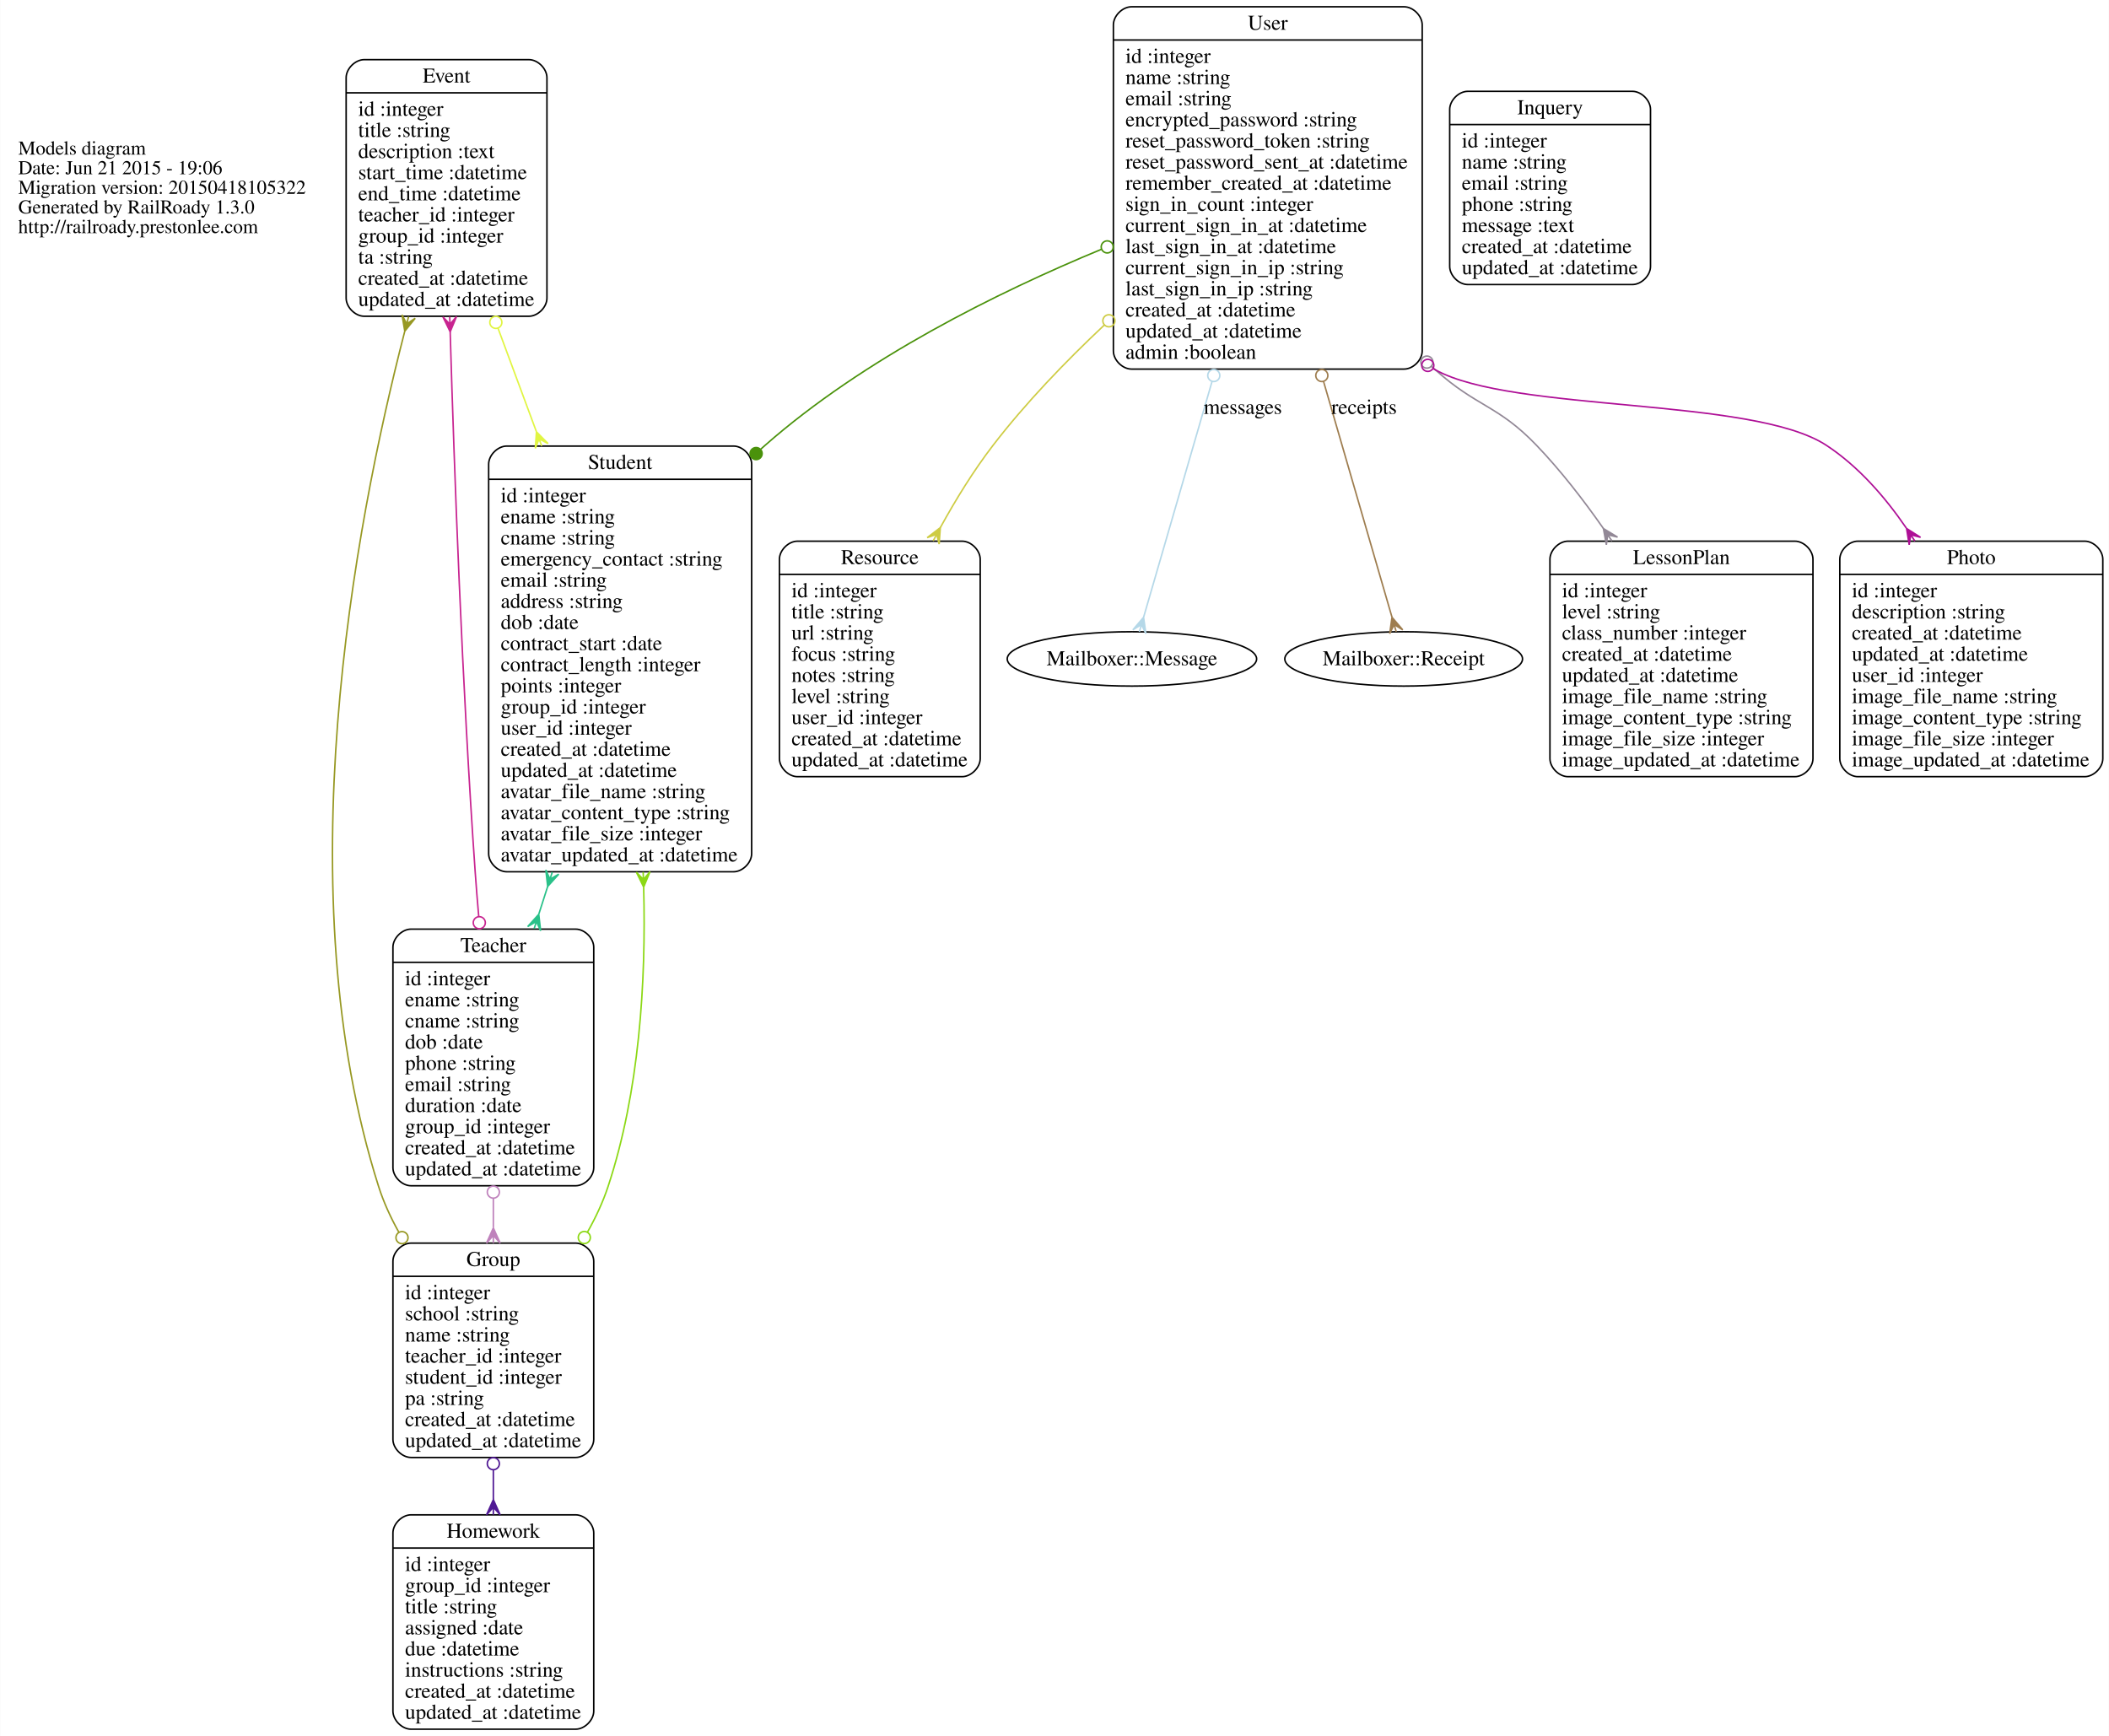
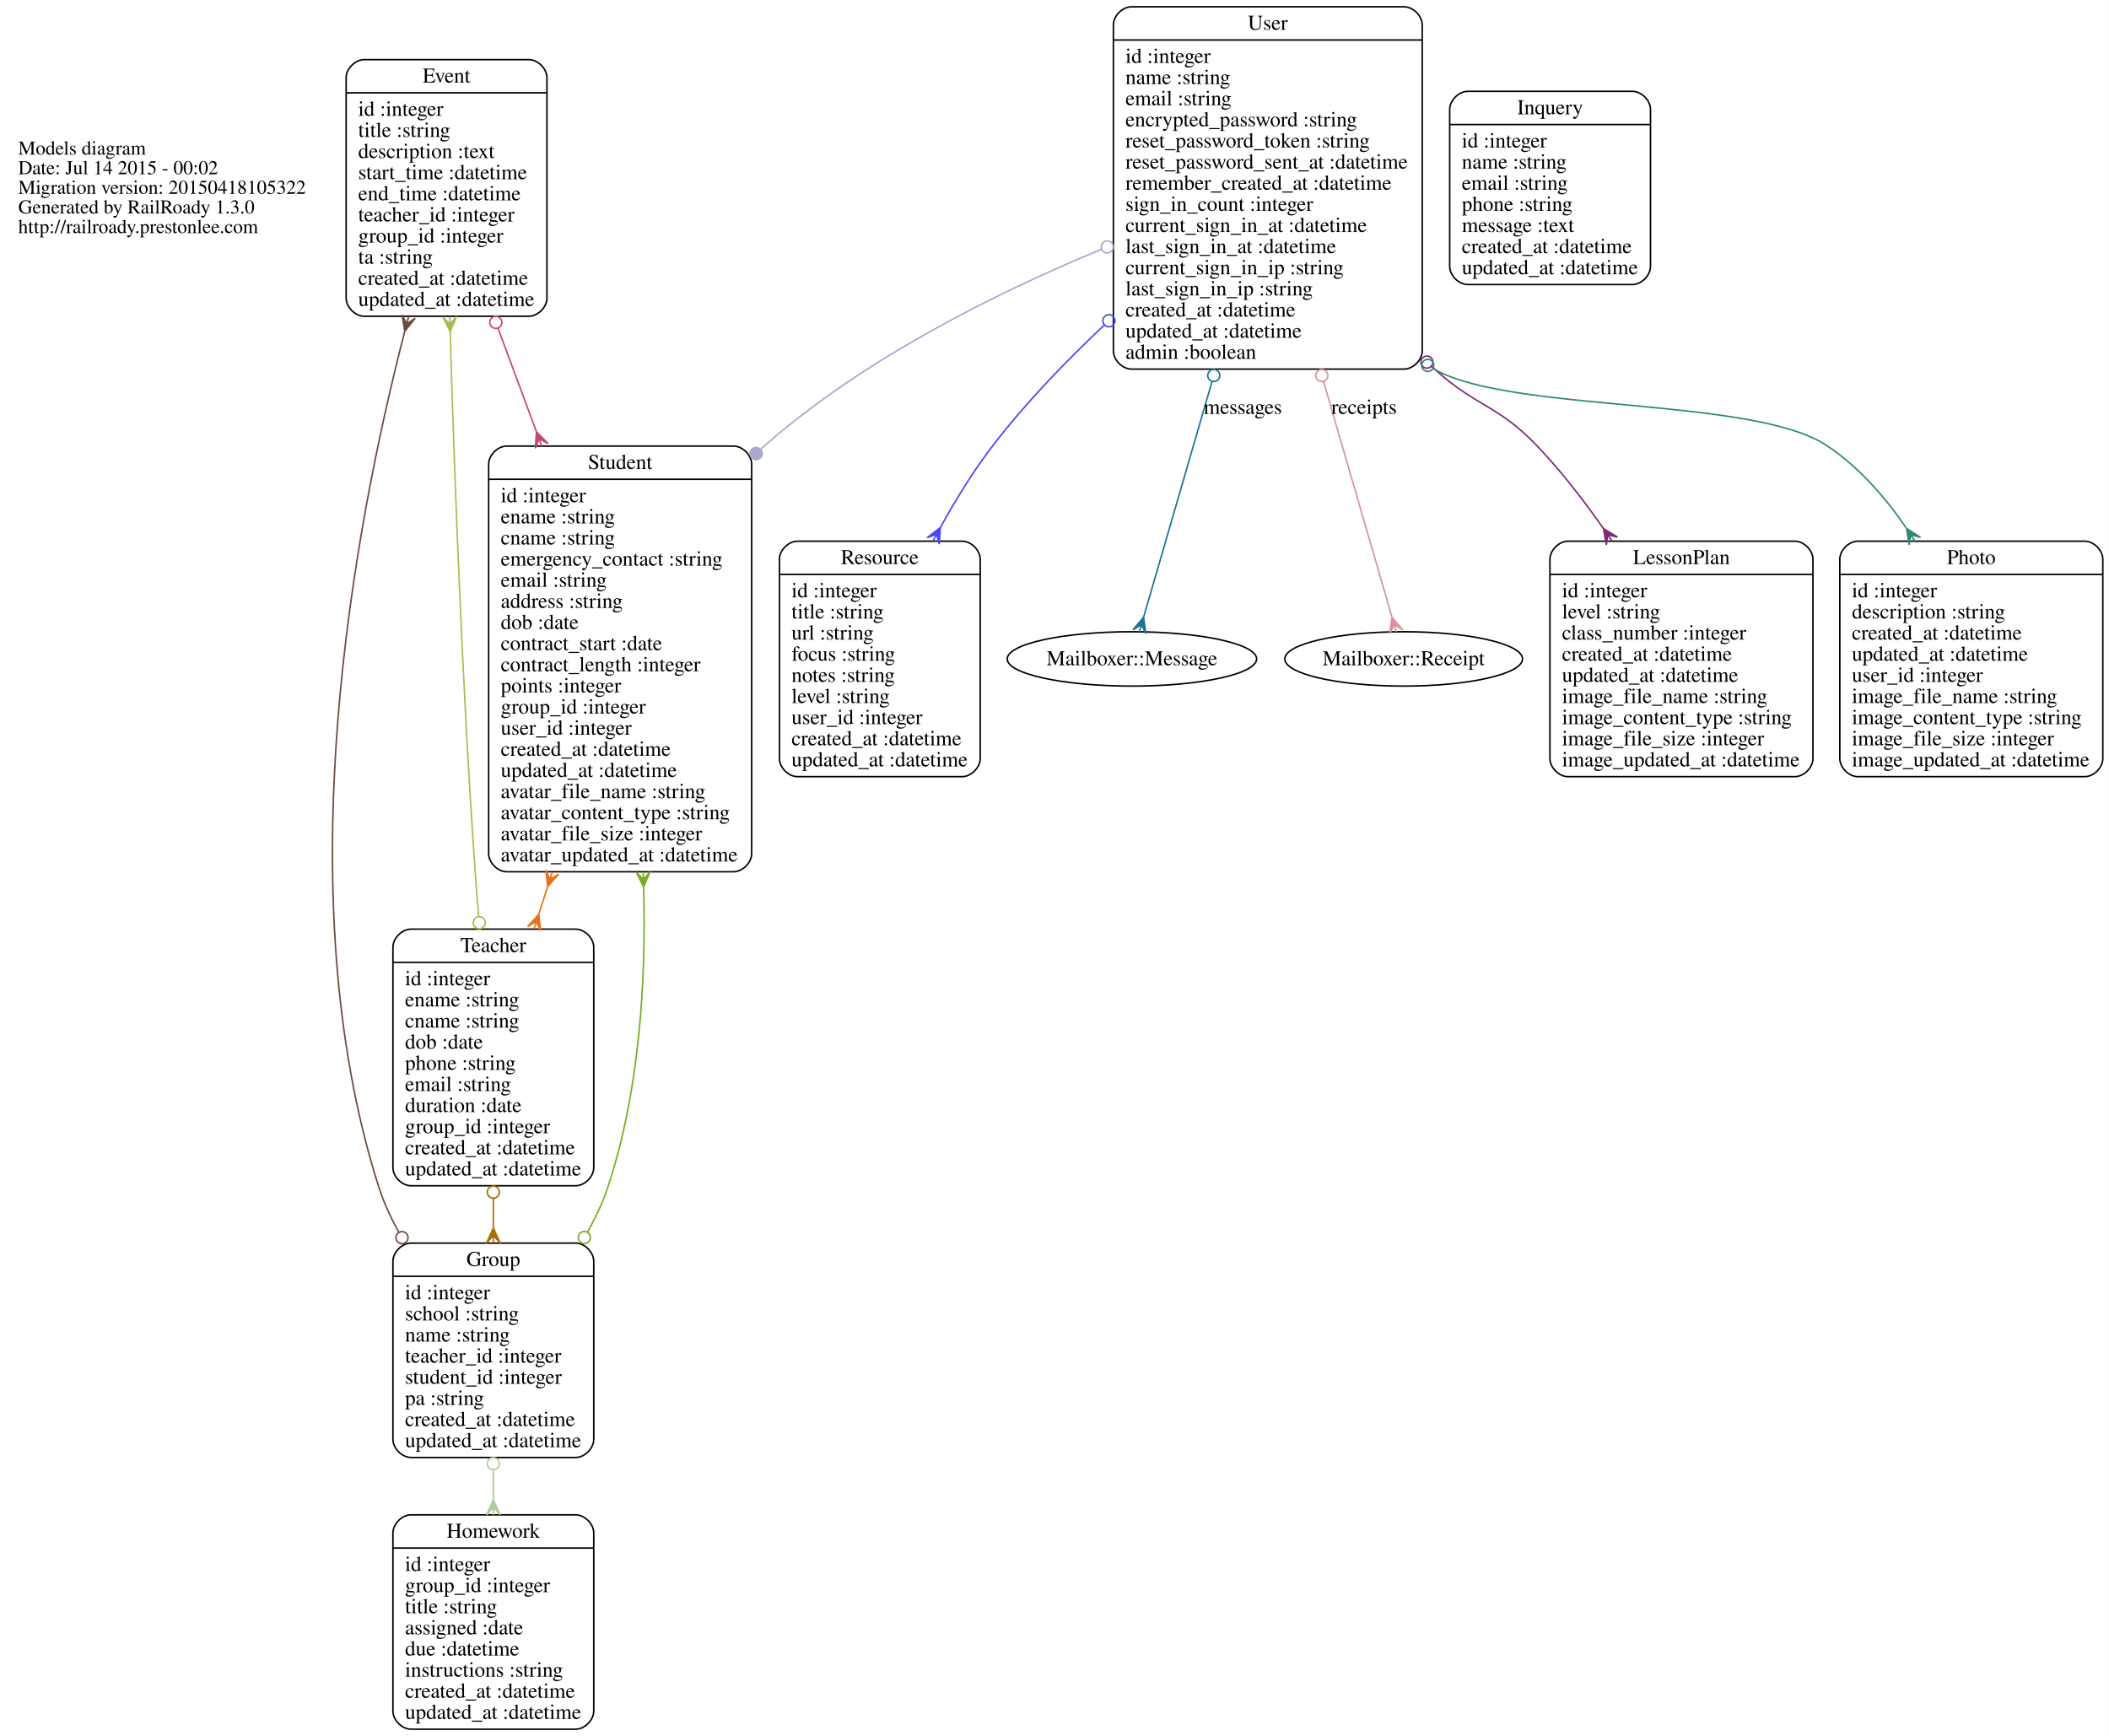
<svg xmlns="http://www.w3.org/2000/svg" width="1397pt" height="1150pt" viewBox="0.00 0.00 1396.80 1150.00">
  <g id="graph0" class="graph" transform="scale(1 1) rotate(0) translate(4 1146)">
    <polygon fill="white" stroke="none" points="-4,4 -4,-1146 1392.8,-1146 1392.8,4 -4,4" />
    <g id="node1" class="node">
      <text text-anchor="start" x="8" y="-1043.6" font-family="Times,serif" font-size="13.00">Models diagram</text>
-       <text text-anchor="start" x="8" y="-1030.6" font-family="Times,serif" font-size="13.00">Date: Jun 21 2015 - 19:06</text>
+       <text text-anchor="start" x="8" y="-1030.6" font-family="Times,serif" font-size="13.00">Date: Jul 14 2015 - 00:02</text>
      <text text-anchor="start" x="8" y="-1017.6" font-family="Times,serif" font-size="13.00">Migration version: 20150418105322</text>
      <text text-anchor="start" x="8" y="-1004.6" font-family="Times,serif" font-size="13.00">Generated by RailRoady 1.3.0</text>
      <text text-anchor="start" x="8" y="-991.6" font-family="Times,serif" font-size="13.00">http://railroady.prestonlee.com</text>
    </g>
    <g id="node2" class="node">
      <path fill="none" stroke="black" d="M237.182,-936.5C237.182,-936.5 346.193,-936.5 346.193,-936.5 352.193,-936.5 358.193,-942.5 358.193,-948.5 358.193,-948.5 358.193,-1094.5 358.193,-1094.5 358.193,-1100.5 352.193,-1106.5 346.193,-1106.5 346.193,-1106.5 237.182,-1106.5 237.182,-1106.5 231.182,-1106.5 225.182,-1100.5 225.182,-1094.5 225.182,-1094.5 225.182,-948.5 225.182,-948.5 225.182,-942.5 231.182,-936.5 237.182,-936.5" />
      <text text-anchor="middle" x="291.688" y="-1091.3" font-family="Times,serif" font-size="14.00">Event</text>
      <polyline fill="none" stroke="black" points="225.182,-1084.5 358.193,-1084.5 " />
      <text text-anchor="start" x="233.182" y="-1069.3" font-family="Times,serif" font-size="14.00">id :integer</text>
      <text text-anchor="start" x="233.182" y="-1055.3" font-family="Times,serif" font-size="14.00">title :string</text>
      <text text-anchor="start" x="233.182" y="-1041.3" font-family="Times,serif" font-size="14.00">description :text</text>
      <text text-anchor="start" x="233.182" y="-1027.3" font-family="Times,serif" font-size="14.00">start_time :datetime</text>
      <text text-anchor="start" x="233.182" y="-1013.3" font-family="Times,serif" font-size="14.00">end_time :datetime</text>
      <text text-anchor="start" x="233.182" y="-999.3" font-family="Times,serif" font-size="14.00">teacher_id :integer</text>
      <text text-anchor="start" x="233.182" y="-985.3" font-family="Times,serif" font-size="14.00">group_id :integer</text>
      <text text-anchor="start" x="233.182" y="-971.3" font-family="Times,serif" font-size="14.00">ta :string</text>
      <text text-anchor="start" x="233.182" y="-957.3" font-family="Times,serif" font-size="14.00">created_at :datetime</text>
      <text text-anchor="start" x="233.182" y="-943.3" font-family="Times,serif" font-size="14.00">updated_at :datetime</text>
    </g>
    <g id="node9" class="node">
      <path fill="none" stroke="black" d="M331.586,-568.5C331.586,-568.5 481.79,-568.5 481.79,-568.5 487.79,-568.5 493.79,-574.5 493.79,-580.5 493.79,-580.5 493.79,-838.5 493.79,-838.5 493.79,-844.5 487.79,-850.5 481.79,-850.5 481.79,-850.5 331.586,-850.5 331.586,-850.5 325.586,-850.5 319.586,-844.5 319.586,-838.5 319.586,-838.5 319.586,-580.5 319.586,-580.5 319.586,-574.5 325.586,-568.5 331.586,-568.5" />
      <text text-anchor="middle" x="406.688" y="-835.3" font-family="Times,serif" font-size="14.00">Student</text>
      <polyline fill="none" stroke="black" points="319.586,-828.5 493.79,-828.5 " />
      <text text-anchor="start" x="327.586" y="-813.3" font-family="Times,serif" font-size="14.00">id :integer</text>
      <text text-anchor="start" x="327.586" y="-799.3" font-family="Times,serif" font-size="14.00">ename :string</text>
      <text text-anchor="start" x="327.586" y="-785.3" font-family="Times,serif" font-size="14.00">cname :string</text>
      <text text-anchor="start" x="327.586" y="-771.3" font-family="Times,serif" font-size="14.00">emergency_contact :string</text>
      <text text-anchor="start" x="327.586" y="-757.3" font-family="Times,serif" font-size="14.00">email :string</text>
      <text text-anchor="start" x="327.586" y="-743.3" font-family="Times,serif" font-size="14.00">address :string</text>
      <text text-anchor="start" x="327.586" y="-729.3" font-family="Times,serif" font-size="14.00">dob :date</text>
      <text text-anchor="start" x="327.586" y="-715.3" font-family="Times,serif" font-size="14.00">contract_start :date</text>
      <text text-anchor="start" x="327.586" y="-701.3" font-family="Times,serif" font-size="14.00">contract_length :integer</text>
      <text text-anchor="start" x="327.586" y="-687.3" font-family="Times,serif" font-size="14.00">points :integer</text>
      <text text-anchor="start" x="327.586" y="-673.3" font-family="Times,serif" font-size="14.00">group_id :integer</text>
      <text text-anchor="start" x="327.586" y="-659.3" font-family="Times,serif" font-size="14.00">user_id :integer</text>
      <text text-anchor="start" x="327.586" y="-645.3" font-family="Times,serif" font-size="14.00">created_at :datetime</text>
      <text text-anchor="start" x="327.586" y="-631.3" font-family="Times,serif" font-size="14.00">updated_at :datetime</text>
      <text text-anchor="start" x="327.586" y="-617.3" font-family="Times,serif" font-size="14.00">avatar_file_name :string</text>
      <text text-anchor="start" x="327.586" y="-603.3" font-family="Times,serif" font-size="14.00">avatar_content_type :string</text>
      <text text-anchor="start" x="327.586" y="-589.3" font-family="Times,serif" font-size="14.00">avatar_file_size :integer</text>
      <text text-anchor="start" x="327.586" y="-575.3" font-family="Times,serif" font-size="14.00">avatar_updated_at :datetime</text>
    </g>
    <g id="edge1" class="edge">
-       <path fill="none" stroke="#e1f543" d="M325.752,-928.674C333.749,-907.118 342.475,-883.594 351.142,-860.231" />
-       <ellipse fill="none" stroke="#e1f543" cx="324.351" cy="-932.45" rx="4" ry="4" />
-       <polygon fill="#e1f543" stroke="#e1f543" points="351.241,-859.965 358.938,-852.154 352.98,-855.277 354.719,-850.589 354.719,-850.589 354.719,-850.589 352.98,-855.277 350.5,-849.024 351.241,-859.965 351.241,-859.965" />
+       <path fill="none" stroke="#c64871" d="M325.752,-928.674C333.749,-907.118 342.475,-883.594 351.142,-860.231" />
+       <ellipse fill="none" stroke="#c64871" cx="324.351" cy="-932.45" rx="4" ry="4" />
+       <polygon fill="#c64871" stroke="#c64871" points="351.241,-859.965 358.938,-852.154 352.98,-855.277 354.719,-850.589 354.719,-850.589 354.719,-850.589 352.98,-855.277 350.5,-849.024 351.241,-859.965 351.241,-859.965" />
    </g>
    <g id="node3" class="node">
      <path fill="none" stroke="black" d="M268.182,-180.5C268.182,-180.5 377.193,-180.5 377.193,-180.5 383.193,-180.5 389.193,-186.5 389.193,-192.5 389.193,-192.5 389.193,-310.5 389.193,-310.5 389.193,-316.5 383.193,-322.5 377.193,-322.5 377.193,-322.5 268.182,-322.5 268.182,-322.5 262.182,-322.5 256.182,-316.5 256.182,-310.5 256.182,-310.5 256.182,-192.5 256.182,-192.5 256.182,-186.5 262.182,-180.5 268.182,-180.5" />
      <text text-anchor="middle" x="322.688" y="-307.3" font-family="Times,serif" font-size="14.00">Group</text>
      <polyline fill="none" stroke="black" points="256.182,-300.5 389.193,-300.5 " />
      <text text-anchor="start" x="264.182" y="-285.3" font-family="Times,serif" font-size="14.00">id :integer</text>
      <text text-anchor="start" x="264.182" y="-271.3" font-family="Times,serif" font-size="14.00">school :string</text>
      <text text-anchor="start" x="264.182" y="-257.3" font-family="Times,serif" font-size="14.00">name :string</text>
      <text text-anchor="start" x="264.182" y="-243.3" font-family="Times,serif" font-size="14.00">teacher_id :integer</text>
      <text text-anchor="start" x="264.182" y="-229.3" font-family="Times,serif" font-size="14.00">student_id :integer</text>
      <text text-anchor="start" x="264.182" y="-215.3" font-family="Times,serif" font-size="14.00">pa :string</text>
      <text text-anchor="start" x="264.182" y="-201.3" font-family="Times,serif" font-size="14.00">created_at :datetime</text>
      <text text-anchor="start" x="264.182" y="-187.3" font-family="Times,serif" font-size="14.00">updated_at :datetime</text>
    </g>
    <g id="edge4" class="edge">
-       <path fill="none" stroke="#979823" d="M260.102,-329.695C254.656,-339.455 249.974,-349.658 246.688,-360 185.027,-554.03 230.241,-795.778 263.951,-926.312" />
-       <ellipse fill="none" stroke="#979823" cx="262.18" cy="-326.127" rx="4" ry="4" />
-       <polygon fill="#979823" stroke="#979823" points="264.029,-926.61 262.207,-937.424 265.295,-931.447 266.56,-936.285 266.56,-936.285 266.56,-936.285 265.295,-931.447 270.914,-935.146 264.029,-926.61 264.029,-926.61" />
+       <path fill="none" stroke="#6d4a3f" d="M260.102,-329.695C254.656,-339.455 249.974,-349.658 246.688,-360 185.027,-554.03 230.241,-795.778 263.951,-926.312" />
+       <ellipse fill="none" stroke="#6d4a3f" cx="262.18" cy="-326.127" rx="4" ry="4" />
+       <polygon fill="#6d4a3f" stroke="#6d4a3f" points="264.029,-926.61 262.207,-937.424 265.295,-931.447 266.56,-936.285 266.56,-936.285 266.56,-936.285 265.295,-931.447 270.914,-935.146 264.029,-926.61 264.029,-926.61" />
    </g>
    <g id="node4" class="node">
      <path fill="none" stroke="black" d="M268.182,-0.5C268.182,-0.5 377.193,-0.5 377.193,-0.5 383.193,-0.5 389.193,-6.5 389.193,-12.5 389.193,-12.5 389.193,-130.5 389.193,-130.5 389.193,-136.5 383.193,-142.5 377.193,-142.5 377.193,-142.5 268.182,-142.5 268.182,-142.5 262.182,-142.5 256.182,-136.5 256.182,-130.5 256.182,-130.5 256.182,-12.5 256.182,-12.5 256.182,-6.5 262.182,-0.5 268.182,-0.5" />
      <text text-anchor="middle" x="322.688" y="-127.3" font-family="Times,serif" font-size="14.00">Homework</text>
      <polyline fill="none" stroke="black" points="256.182,-120.5 389.193,-120.5 " />
      <text text-anchor="start" x="264.182" y="-105.3" font-family="Times,serif" font-size="14.00">id :integer</text>
      <text text-anchor="start" x="264.182" y="-91.3" font-family="Times,serif" font-size="14.00">group_id :integer</text>
      <text text-anchor="start" x="264.182" y="-77.3" font-family="Times,serif" font-size="14.00">title :string</text>
      <text text-anchor="start" x="264.182" y="-63.3" font-family="Times,serif" font-size="14.00">assigned :date</text>
      <text text-anchor="start" x="264.182" y="-49.3" font-family="Times,serif" font-size="14.00">due :datetime</text>
      <text text-anchor="start" x="264.182" y="-35.3" font-family="Times,serif" font-size="14.00">instructions :string</text>
      <text text-anchor="start" x="264.182" y="-21.3" font-family="Times,serif" font-size="14.00">created_at :datetime</text>
      <text text-anchor="start" x="264.182" y="-7.3" font-family="Times,serif" font-size="14.00">updated_at :datetime</text>
    </g>
    <g id="edge3" class="edge">
-       <path fill="none" stroke="#501994" d="M322.688,-172.17C322.688,-165.694 322.688,-159.143 322.688,-152.655" />
-       <ellipse fill="none" stroke="#501994" cx="322.688" cy="-176.405" rx="4" ry="4" />
-       <polygon fill="#501994" stroke="#501994" points="322.688,-152.531 327.188,-142.531 322.688,-147.531 322.688,-142.531 322.688,-142.531 322.688,-142.531 322.688,-147.531 318.188,-142.531 322.688,-152.531 322.688,-152.531" />
+       <path fill="none" stroke="#b1cd97" d="M322.688,-172.17C322.688,-165.694 322.688,-159.143 322.688,-152.655" />
+       <ellipse fill="none" stroke="#b1cd97" cx="322.688" cy="-176.405" rx="4" ry="4" />
+       <polygon fill="#b1cd97" stroke="#b1cd97" points="322.688,-152.531 327.188,-142.531 322.688,-147.531 322.688,-142.531 322.688,-142.531 322.688,-142.531 322.688,-147.531 318.188,-142.531 322.688,-152.531 322.688,-152.531" />
    </g>
    <g id="edge2" class="edge">
-       <path fill="none" stroke="#8cd815" d="M385.038,-329.771C390.527,-339.518 395.283,-349.697 398.688,-360 419.419,-422.734 423.924,-495.341 422.271,-557.991" />
-       <ellipse fill="none" stroke="#8cd815" cx="382.945" cy="-326.205" rx="4" ry="4" />
-       <polygon fill="#8cd815" stroke="#8cd815" points="422.259,-558.363 417.442,-568.214 422.099,-563.361 421.939,-568.358 421.939,-568.358 421.939,-568.358 422.099,-563.361 426.437,-568.502 422.259,-558.363 422.259,-558.363" />
+       <path fill="none" stroke="#77ac24" d="M385.038,-329.771C390.527,-339.518 395.283,-349.697 398.688,-360 419.419,-422.734 423.924,-495.341 422.271,-557.991" />
+       <ellipse fill="none" stroke="#77ac24" cx="382.945" cy="-326.205" rx="4" ry="4" />
+       <polygon fill="#77ac24" stroke="#77ac24" points="422.259,-558.363 417.442,-568.214 422.099,-563.361 421.939,-568.358 421.939,-568.358 421.939,-568.358 422.099,-563.361 426.437,-568.502 422.259,-558.363 422.259,-558.363" />
    </g>
    <g id="node5" class="node">
      <path fill="none" stroke="black" d="M968.182,-957.5C968.182,-957.5 1077.19,-957.5 1077.19,-957.5 1083.19,-957.5 1089.19,-963.5 1089.19,-969.5 1089.19,-969.5 1089.19,-1073.5 1089.19,-1073.5 1089.19,-1079.5 1083.19,-1085.5 1077.19,-1085.5 1077.19,-1085.5 968.182,-1085.5 968.182,-1085.5 962.182,-1085.5 956.182,-1079.5 956.182,-1073.5 956.182,-1073.5 956.182,-969.5 956.182,-969.5 956.182,-963.5 962.182,-957.5 968.182,-957.5" />
      <text text-anchor="middle" x="1022.69" y="-1070.3" font-family="Times,serif" font-size="14.00">Inquery</text>
      <polyline fill="none" stroke="black" points="956.182,-1063.5 1089.19,-1063.5 " />
      <text text-anchor="start" x="964.182" y="-1048.3" font-family="Times,serif" font-size="14.00">id :integer</text>
      <text text-anchor="start" x="964.182" y="-1034.3" font-family="Times,serif" font-size="14.00">name :string</text>
      <text text-anchor="start" x="964.182" y="-1020.3" font-family="Times,serif" font-size="14.00">email :string</text>
      <text text-anchor="start" x="964.182" y="-1006.3" font-family="Times,serif" font-size="14.00">phone :string</text>
      <text text-anchor="start" x="964.182" y="-992.3" font-family="Times,serif" font-size="14.00">message :text</text>
      <text text-anchor="start" x="964.182" y="-978.3" font-family="Times,serif" font-size="14.00">created_at :datetime</text>
      <text text-anchor="start" x="964.182" y="-964.3" font-family="Times,serif" font-size="14.00">updated_at :datetime</text>
    </g>
    <g id="node6" class="node">
      <path fill="none" stroke="black" d="M1034.58,-631.5C1034.58,-631.5 1184.8,-631.5 1184.8,-631.5 1190.8,-631.5 1196.8,-637.5 1196.8,-643.5 1196.8,-643.5 1196.8,-775.5 1196.8,-775.5 1196.8,-781.5 1190.8,-787.5 1184.8,-787.5 1184.8,-787.5 1034.58,-787.5 1034.58,-787.5 1028.58,-787.5 1022.58,-781.5 1022.58,-775.5 1022.58,-775.5 1022.58,-643.5 1022.58,-643.5 1022.58,-637.5 1028.58,-631.5 1034.58,-631.5" />
      <text text-anchor="middle" x="1109.69" y="-772.3" font-family="Times,serif" font-size="14.00">LessonPlan</text>
      <polyline fill="none" stroke="black" points="1022.58,-765.5 1196.8,-765.5 " />
      <text text-anchor="start" x="1030.58" y="-750.3" font-family="Times,serif" font-size="14.00">id :integer</text>
      <text text-anchor="start" x="1030.58" y="-736.3" font-family="Times,serif" font-size="14.00">level :string</text>
      <text text-anchor="start" x="1030.58" y="-722.3" font-family="Times,serif" font-size="14.00">class_number :integer</text>
      <text text-anchor="start" x="1030.58" y="-708.3" font-family="Times,serif" font-size="14.00">created_at :datetime</text>
      <text text-anchor="start" x="1030.58" y="-694.3" font-family="Times,serif" font-size="14.00">updated_at :datetime</text>
      <text text-anchor="start" x="1030.58" y="-680.3" font-family="Times,serif" font-size="14.00">image_file_name :string</text>
      <text text-anchor="start" x="1030.58" y="-666.3" font-family="Times,serif" font-size="14.00">image_content_type :string</text>
      <text text-anchor="start" x="1030.58" y="-652.3" font-family="Times,serif" font-size="14.00">image_file_size :integer</text>
      <text text-anchor="start" x="1030.58" y="-638.3" font-family="Times,serif" font-size="14.00">image_updated_at :datetime</text>
    </g>
    <g id="node7" class="node">
      <path fill="none" stroke="black" d="M1226.58,-631.5C1226.58,-631.5 1376.8,-631.5 1376.8,-631.5 1382.8,-631.5 1388.8,-637.5 1388.8,-643.5 1388.8,-643.5 1388.8,-775.5 1388.8,-775.5 1388.8,-781.5 1382.8,-787.5 1376.8,-787.5 1376.8,-787.5 1226.58,-787.5 1226.58,-787.5 1220.58,-787.5 1214.58,-781.5 1214.58,-775.5 1214.58,-775.5 1214.58,-643.5 1214.58,-643.5 1214.58,-637.5 1220.58,-631.5 1226.58,-631.5" />
      <text text-anchor="middle" x="1301.69" y="-772.3" font-family="Times,serif" font-size="14.00">Photo</text>
      <polyline fill="none" stroke="black" points="1214.58,-765.5 1388.8,-765.5 " />
      <text text-anchor="start" x="1222.58" y="-750.3" font-family="Times,serif" font-size="14.00">id :integer</text>
      <text text-anchor="start" x="1222.58" y="-736.3" font-family="Times,serif" font-size="14.00">description :string</text>
      <text text-anchor="start" x="1222.58" y="-722.3" font-family="Times,serif" font-size="14.00">created_at :datetime</text>
      <text text-anchor="start" x="1222.58" y="-708.3" font-family="Times,serif" font-size="14.00">updated_at :datetime</text>
      <text text-anchor="start" x="1222.58" y="-694.3" font-family="Times,serif" font-size="14.00">user_id :integer</text>
      <text text-anchor="start" x="1222.58" y="-680.3" font-family="Times,serif" font-size="14.00">image_file_name :string</text>
      <text text-anchor="start" x="1222.58" y="-666.3" font-family="Times,serif" font-size="14.00">image_content_type :string</text>
      <text text-anchor="start" x="1222.58" y="-652.3" font-family="Times,serif" font-size="14.00">image_file_size :integer</text>
      <text text-anchor="start" x="1222.58" y="-638.3" font-family="Times,serif" font-size="14.00">image_updated_at :datetime</text>
    </g>
    <g id="node8" class="node">
      <path fill="none" stroke="black" d="M524.182,-631.5C524.182,-631.5 633.193,-631.5 633.193,-631.5 639.193,-631.5 645.193,-637.5 645.193,-643.5 645.193,-643.5 645.193,-775.5 645.193,-775.5 645.193,-781.5 639.193,-787.5 633.193,-787.5 633.193,-787.5 524.182,-787.5 524.182,-787.5 518.182,-787.5 512.182,-781.5 512.182,-775.5 512.182,-775.5 512.182,-643.5 512.182,-643.5 512.182,-637.5 518.182,-631.5 524.182,-631.5" />
      <text text-anchor="middle" x="578.688" y="-772.3" font-family="Times,serif" font-size="14.00">Resource</text>
      <polyline fill="none" stroke="black" points="512.182,-765.5 645.193,-765.5 " />
      <text text-anchor="start" x="520.182" y="-750.3" font-family="Times,serif" font-size="14.00">id :integer</text>
      <text text-anchor="start" x="520.182" y="-736.3" font-family="Times,serif" font-size="14.00">title :string</text>
      <text text-anchor="start" x="520.182" y="-722.3" font-family="Times,serif" font-size="14.00">url :string</text>
      <text text-anchor="start" x="520.182" y="-708.3" font-family="Times,serif" font-size="14.00">focus :string</text>
      <text text-anchor="start" x="520.182" y="-694.3" font-family="Times,serif" font-size="14.00">notes :string</text>
      <text text-anchor="start" x="520.182" y="-680.3" font-family="Times,serif" font-size="14.00">level :string</text>
      <text text-anchor="start" x="520.182" y="-666.3" font-family="Times,serif" font-size="14.00">user_id :integer</text>
      <text text-anchor="start" x="520.182" y="-652.3" font-family="Times,serif" font-size="14.00">created_at :datetime</text>
      <text text-anchor="start" x="520.182" y="-638.3" font-family="Times,serif" font-size="14.00">updated_at :datetime</text>
    </g>
    <g id="node10" class="node">
      <path fill="none" stroke="black" d="M268.182,-360.5C268.182,-360.5 377.193,-360.5 377.193,-360.5 383.193,-360.5 389.193,-366.5 389.193,-372.5 389.193,-372.5 389.193,-518.5 389.193,-518.5 389.193,-524.5 383.193,-530.5 377.193,-530.5 377.193,-530.5 268.182,-530.5 268.182,-530.5 262.182,-530.5 256.182,-524.5 256.182,-518.5 256.182,-518.5 256.182,-372.5 256.182,-372.5 256.182,-366.5 262.182,-360.5 268.182,-360.5" />
      <text text-anchor="middle" x="322.688" y="-515.3" font-family="Times,serif" font-size="14.00">Teacher</text>
      <polyline fill="none" stroke="black" points="256.182,-508.5 389.193,-508.5 " />
      <text text-anchor="start" x="264.182" y="-493.3" font-family="Times,serif" font-size="14.00">id :integer</text>
      <text text-anchor="start" x="264.182" y="-479.3" font-family="Times,serif" font-size="14.00">ename :string</text>
      <text text-anchor="start" x="264.182" y="-465.3" font-family="Times,serif" font-size="14.00">cname :string</text>
      <text text-anchor="start" x="264.182" y="-451.3" font-family="Times,serif" font-size="14.00">dob :date</text>
      <text text-anchor="start" x="264.182" y="-437.3" font-family="Times,serif" font-size="14.00">phone :string</text>
      <text text-anchor="start" x="264.182" y="-423.3" font-family="Times,serif" font-size="14.00">email :string</text>
      <text text-anchor="start" x="264.182" y="-409.3" font-family="Times,serif" font-size="14.00">duration :date</text>
      <text text-anchor="start" x="264.182" y="-395.3" font-family="Times,serif" font-size="14.00">group_id :integer</text>
      <text text-anchor="start" x="264.182" y="-381.3" font-family="Times,serif" font-size="14.00">created_at :datetime</text>
      <text text-anchor="start" x="264.182" y="-367.3" font-family="Times,serif" font-size="14.00">updated_at :datetime</text>
    </g>
    <g id="edge5" class="edge">
-       <path fill="none" stroke="#29c189" d="M358.674,-558.744C356.72,-552.649 354.784,-546.61 352.883,-540.679" />
-       <polygon fill="#29c189" stroke="#29c189" points="358.684,-558.773 357.452,-569.67 360.21,-563.535 361.737,-568.296 361.737,-568.296 361.737,-568.296 360.21,-563.535 366.022,-566.922 358.684,-558.773 358.684,-558.773" />
-       <polygon fill="#29c189" stroke="#29c189" points="352.772,-540.335 354.004,-529.438 351.246,-535.574 349.719,-530.812 349.719,-530.812 349.719,-530.812 351.246,-535.574 345.434,-532.186 352.772,-540.335 352.772,-540.335" />
+       <path fill="none" stroke="#eb721a" d="M358.674,-558.744C356.72,-552.649 354.784,-546.61 352.883,-540.679" />
+       <polygon fill="#eb721a" stroke="#eb721a" points="358.684,-558.773 357.452,-569.67 360.21,-563.535 361.737,-568.296 361.737,-568.296 361.737,-568.296 360.21,-563.535 366.022,-566.922 358.684,-558.773 358.684,-558.773" />
+       <polygon fill="#eb721a" stroke="#eb721a" points="352.772,-540.335 354.004,-529.438 351.246,-535.574 349.719,-530.812 349.719,-530.812 349.719,-530.812 351.246,-535.574 345.434,-532.186 352.772,-540.335 352.772,-540.335" />
    </g>
    <g id="edge7" class="edge">
-       <path fill="none" stroke="#c82490" d="M313.006,-538.975C312.145,-548.768 311.35,-558.584 310.688,-568 301.996,-691.607 296.805,-834.508 294.099,-926.107" />
-       <ellipse fill="none" stroke="#c82490" cx="313.386" cy="-534.748" rx="4" ry="4" />
-       <polygon fill="#c82490" stroke="#c82490" points="294.096,-926.193 289.307,-936.058 293.951,-931.191 293.805,-936.189 293.805,-936.189 293.805,-936.189 293.951,-931.191 298.303,-936.32 294.096,-926.193 294.096,-926.193" />
+       <path fill="none" stroke="#abbb55" d="M313.006,-538.975C312.145,-548.768 311.35,-558.584 310.688,-568 301.996,-691.607 296.805,-834.508 294.099,-926.107" />
+       <ellipse fill="none" stroke="#abbb55" cx="313.386" cy="-534.748" rx="4" ry="4" />
+       <polygon fill="#abbb55" stroke="#abbb55" points="294.096,-926.193 289.307,-936.058 293.951,-931.191 293.805,-936.189 293.805,-936.189 293.805,-936.189 293.951,-931.191 298.303,-936.32 294.096,-926.193 294.096,-926.193" />
    </g>
    <g id="edge6" class="edge">
-       <path fill="none" stroke="#bf82bc" d="M322.688,-351.991C322.688,-345.648 322.688,-339.285 322.688,-333.013" />
-       <ellipse fill="none" stroke="#bf82bc" cx="322.688" cy="-356.286" rx="4" ry="4" />
-       <polygon fill="#bf82bc" stroke="#bf82bc" points="322.688,-332.562 327.188,-322.562 322.688,-327.562 322.688,-322.562 322.688,-322.562 322.688,-322.562 322.688,-327.562 318.188,-322.562 322.688,-332.562 322.688,-332.562" />
+       <path fill="none" stroke="#ac6e04" d="M322.688,-351.991C322.688,-345.648 322.688,-339.285 322.688,-333.013" />
+       <ellipse fill="none" stroke="#ac6e04" cx="322.688" cy="-356.286" rx="4" ry="4" />
+       <polygon fill="#ac6e04" stroke="#ac6e04" points="322.688,-332.562 327.188,-322.562 322.688,-327.562 322.688,-322.562 322.688,-322.562 322.688,-322.562 322.688,-327.562 318.188,-322.562 322.688,-332.562 322.688,-332.562" />
    </g>
    <g id="node11" class="node">
      <path fill="none" stroke="black" d="M745.41,-901.5C745.41,-901.5 925.966,-901.5 925.966,-901.5 931.966,-901.5 937.966,-907.5 937.966,-913.5 937.966,-913.5 937.966,-1129.5 937.966,-1129.5 937.966,-1135.5 931.966,-1141.5 925.966,-1141.5 925.966,-1141.5 745.41,-1141.5 745.41,-1141.5 739.41,-1141.5 733.41,-1135.5 733.41,-1129.5 733.41,-1129.5 733.41,-913.5 733.41,-913.5 733.41,-907.5 739.41,-901.5 745.41,-901.5" />
      <text text-anchor="middle" x="835.688" y="-1126.3" font-family="Times,serif" font-size="14.00">User</text>
      <polyline fill="none" stroke="black" points="733.41,-1119.5 937.966,-1119.5 " />
      <text text-anchor="start" x="741.41" y="-1104.3" font-family="Times,serif" font-size="14.00">id :integer</text>
      <text text-anchor="start" x="741.41" y="-1090.3" font-family="Times,serif" font-size="14.00">name :string</text>
      <text text-anchor="start" x="741.41" y="-1076.3" font-family="Times,serif" font-size="14.00">email :string</text>
      <text text-anchor="start" x="741.41" y="-1062.3" font-family="Times,serif" font-size="14.00">encrypted_password :string</text>
      <text text-anchor="start" x="741.41" y="-1048.3" font-family="Times,serif" font-size="14.00">reset_password_token :string</text>
      <text text-anchor="start" x="741.41" y="-1034.3" font-family="Times,serif" font-size="14.00">reset_password_sent_at :datetime</text>
      <text text-anchor="start" x="741.41" y="-1020.3" font-family="Times,serif" font-size="14.00">remember_created_at :datetime</text>
      <text text-anchor="start" x="741.41" y="-1006.3" font-family="Times,serif" font-size="14.00">sign_in_count :integer</text>
      <text text-anchor="start" x="741.41" y="-992.3" font-family="Times,serif" font-size="14.00">current_sign_in_at :datetime</text>
      <text text-anchor="start" x="741.41" y="-978.3" font-family="Times,serif" font-size="14.00">last_sign_in_at :datetime</text>
      <text text-anchor="start" x="741.41" y="-964.3" font-family="Times,serif" font-size="14.00">current_sign_in_ip :string</text>
      <text text-anchor="start" x="741.41" y="-950.3" font-family="Times,serif" font-size="14.00">last_sign_in_ip :string</text>
      <text text-anchor="start" x="741.41" y="-936.3" font-family="Times,serif" font-size="14.00">created_at :datetime</text>
      <text text-anchor="start" x="741.41" y="-922.3" font-family="Times,serif" font-size="14.00">updated_at :datetime</text>
      <text text-anchor="start" x="741.41" y="-908.3" font-family="Times,serif" font-size="14.00">admin :boolean</text>
    </g>
    <g id="edge9" class="edge">
-       <path fill="none" stroke="#928896" d="M944.019,-903.412C944.909,-902.602 945.799,-901.798 946.688,-901 974.333,-876.175 987.968,-877.815 1013.69,-851 1029.54,-834.471 1044.6,-815.067 1057.89,-796.046" />
-       <ellipse fill="none" stroke="#928896" cx="941.078" cy="-906.125" rx="4" ry="4" />
-       <polygon fill="#928896" stroke="#928896" points="1058,-795.879 1067.37,-790.187 1060.83,-791.758 1063.66,-787.638 1063.66,-787.638 1063.66,-787.638 1060.83,-791.758 1059.96,-785.089 1058,-795.879 1058,-795.879" />
+       <path fill="none" stroke="#7e287c" d="M944.019,-903.412C944.909,-902.602 945.799,-901.798 946.688,-901 974.333,-876.175 987.968,-877.815 1013.69,-851 1029.54,-834.471 1044.6,-815.067 1057.89,-796.046" />
+       <ellipse fill="none" stroke="#7e287c" cx="941.078" cy="-906.125" rx="4" ry="4" />
+       <polygon fill="#7e287c" stroke="#7e287c" points="1058,-795.879 1067.37,-790.187 1060.83,-791.758 1063.66,-787.638 1063.66,-787.638 1063.66,-787.638 1060.83,-791.758 1059.96,-785.089 1058,-795.879 1058,-795.879" />
    </g>
    <g id="edge8" class="edge">
-       <path fill="none" stroke="#ae0f96" d="M945.355,-901.748C945.799,-901.496 946.243,-901.247 946.688,-901 997.947,-872.564 1156.69,-883.175 1205.69,-851 1226.74,-837.175 1244.42,-816.977 1258.63,-796.182" />
-       <ellipse fill="none" stroke="#ae0f96" cx="941.672" cy="-903.963" rx="4" ry="4" />
-       <polygon fill="#ae0f96" stroke="#ae0f96" points="1258.81,-795.918 1268.07,-790.045 1261.56,-791.743 1264.31,-787.568 1264.31,-787.568 1264.31,-787.568 1261.56,-791.743 1260.55,-785.092 1258.81,-795.918 1258.81,-795.918" />
+       <path fill="none" stroke="#2f8877" d="M945.355,-901.748C945.799,-901.496 946.243,-901.247 946.688,-901 997.947,-872.564 1156.69,-883.175 1205.69,-851 1226.74,-837.175 1244.42,-816.977 1258.63,-796.182" />
+       <ellipse fill="none" stroke="#2f8877" cx="941.672" cy="-903.963" rx="4" ry="4" />
+       <polygon fill="#2f8877" stroke="#2f8877" points="1258.81,-795.918 1268.07,-790.045 1261.56,-791.743 1264.31,-787.568 1264.31,-787.568 1264.31,-787.568 1261.56,-791.743 1260.55,-785.092 1258.81,-795.918 1258.81,-795.918" />
    </g>
    <g id="edge10" class="edge">
-       <path fill="none" stroke="#cecc44" d="M727.483,-930.76C701.583,-906.416 675.224,-879.001 653.688,-851 640.881,-834.35 629.071,-815.209 618.793,-796.522" />
-       <ellipse fill="none" stroke="#cecc44" cx="730.424" cy="-933.502" rx="4" ry="4" />
-       <polygon fill="#cecc44" stroke="#cecc44" points="618.776,-796.49 617.988,-785.552 616.402,-792.089 614.028,-787.689 614.028,-787.689 614.028,-787.689 616.402,-792.089 610.067,-789.826 618.776,-796.49 618.776,-796.49" />
+       <path fill="none" stroke="#4846f8" d="M727.483,-930.76C701.583,-906.416 675.224,-879.001 653.688,-851 640.881,-834.35 629.071,-815.209 618.793,-796.522" />
+       <ellipse fill="none" stroke="#4846f8" cx="730.424" cy="-933.502" rx="4" ry="4" />
+       <polygon fill="#4846f8" stroke="#4846f8" points="618.776,-796.49 617.988,-785.552 616.402,-792.089 614.028,-787.689 614.028,-787.689 614.028,-787.689 616.402,-792.089 610.067,-789.826 618.776,-796.49 618.776,-796.49" />
    </g>
    <g id="edge11" class="edge">
-       <path fill="none" stroke="#4a920b" d="M725.545,-980.88C656.303,-952.215 568.032,-908.439 502.688,-851 501.752,-850.177 500.82,-849.343 499.894,-848.499" />
-       <ellipse fill="none" stroke="#4a920b" cx="729.336" cy="-982.434" rx="4" ry="4" />
-       <ellipse fill="#4a920b" stroke="#4a920b" cx="496.757" cy="-845.53" rx="4" ry="4" />
+       <path fill="none" stroke="#a6a8ce" d="M725.545,-980.88C656.303,-952.215 568.032,-908.439 502.688,-851 501.752,-850.177 500.82,-849.343 499.894,-848.499" />
+       <ellipse fill="none" stroke="#a6a8ce" cx="729.336" cy="-982.434" rx="4" ry="4" />
+       <ellipse fill="#a6a8ce" stroke="#a6a8ce" cx="496.757" cy="-845.53" rx="4" ry="4" />
    </g>
    <g id="node12" class="node">
      <ellipse fill="none" stroke="black" cx="745.688" cy="-709.5" rx="82.605" ry="18" />
      <text text-anchor="middle" x="745.688" y="-705.3" font-family="Times,serif" font-size="14.00">Mailboxer::Message</text>
    </g>
    <g id="edge12" class="edge">
-       <path fill="none" stroke="#b5d8e8" d="M798.769,-893.336C781.964,-835.453 763.605,-772.216 753.484,-737.355" />
-       <ellipse fill="none" stroke="#b5d8e8" cx="799.905" cy="-897.248" rx="4" ry="4" />
-       <polygon fill="#b5d8e8" stroke="#b5d8e8" points="753.407,-737.088 754.94,-726.23 752.013,-732.286 750.619,-727.485 750.619,-727.485 750.619,-727.485 752.013,-732.286 746.297,-728.739 753.407,-737.088 753.407,-737.088" />
+       <path fill="none" stroke="#1d7294" d="M798.769,-893.336C781.964,-835.453 763.605,-772.216 753.484,-737.355" />
+       <ellipse fill="none" stroke="#1d7294" cx="799.905" cy="-897.248" rx="4" ry="4" />
+       <polygon fill="#1d7294" stroke="#1d7294" points="753.407,-737.088 754.94,-726.23 752.013,-732.286 750.619,-727.485 750.619,-727.485 750.619,-727.485 752.013,-732.286 746.297,-728.739 753.407,-737.088 753.407,-737.088" />
      <text text-anchor="middle" x="819.126" y="-871.8" font-family="Times,serif" font-size="14.00">messages</text>
    </g>
    <g id="node13" class="node">
      <ellipse fill="none" stroke="black" cx="925.688" cy="-709.5" rx="78.737" ry="18" />
      <text text-anchor="middle" x="925.688" y="-705.3" font-family="Times,serif" font-size="14.00">Mailboxer::Receipt</text>
    </g>
    <g id="edge13" class="edge">
-       <path fill="none" stroke="#9e7d4f" d="M872.606,-893.336C889.411,-835.453 907.77,-772.216 917.891,-737.355" />
-       <ellipse fill="none" stroke="#9e7d4f" cx="871.471" cy="-897.248" rx="4" ry="4" />
-       <polygon fill="#9e7d4f" stroke="#9e7d4f" points="917.969,-737.088 925.078,-728.739 919.363,-732.286 920.757,-727.485 920.757,-727.485 920.757,-727.485 919.363,-732.286 916.435,-726.23 917.969,-737.088 917.969,-737.088" />
+       <path fill="none" stroke="#d5949e" d="M872.606,-893.336C889.411,-835.453 907.77,-772.216 917.891,-737.355" />
+       <ellipse fill="none" stroke="#d5949e" cx="871.471" cy="-897.248" rx="4" ry="4" />
+       <polygon fill="#d5949e" stroke="#d5949e" points="917.969,-737.088 925.078,-728.739 919.363,-732.286 920.757,-727.485 920.757,-727.485 920.757,-727.485 919.363,-732.286 916.435,-726.23 917.969,-737.088 917.969,-737.088" />
      <text text-anchor="middle" x="899.453" y="-871.8" font-family="Times,serif" font-size="14.00">receipts</text>
    </g>
  </g>
</svg>
